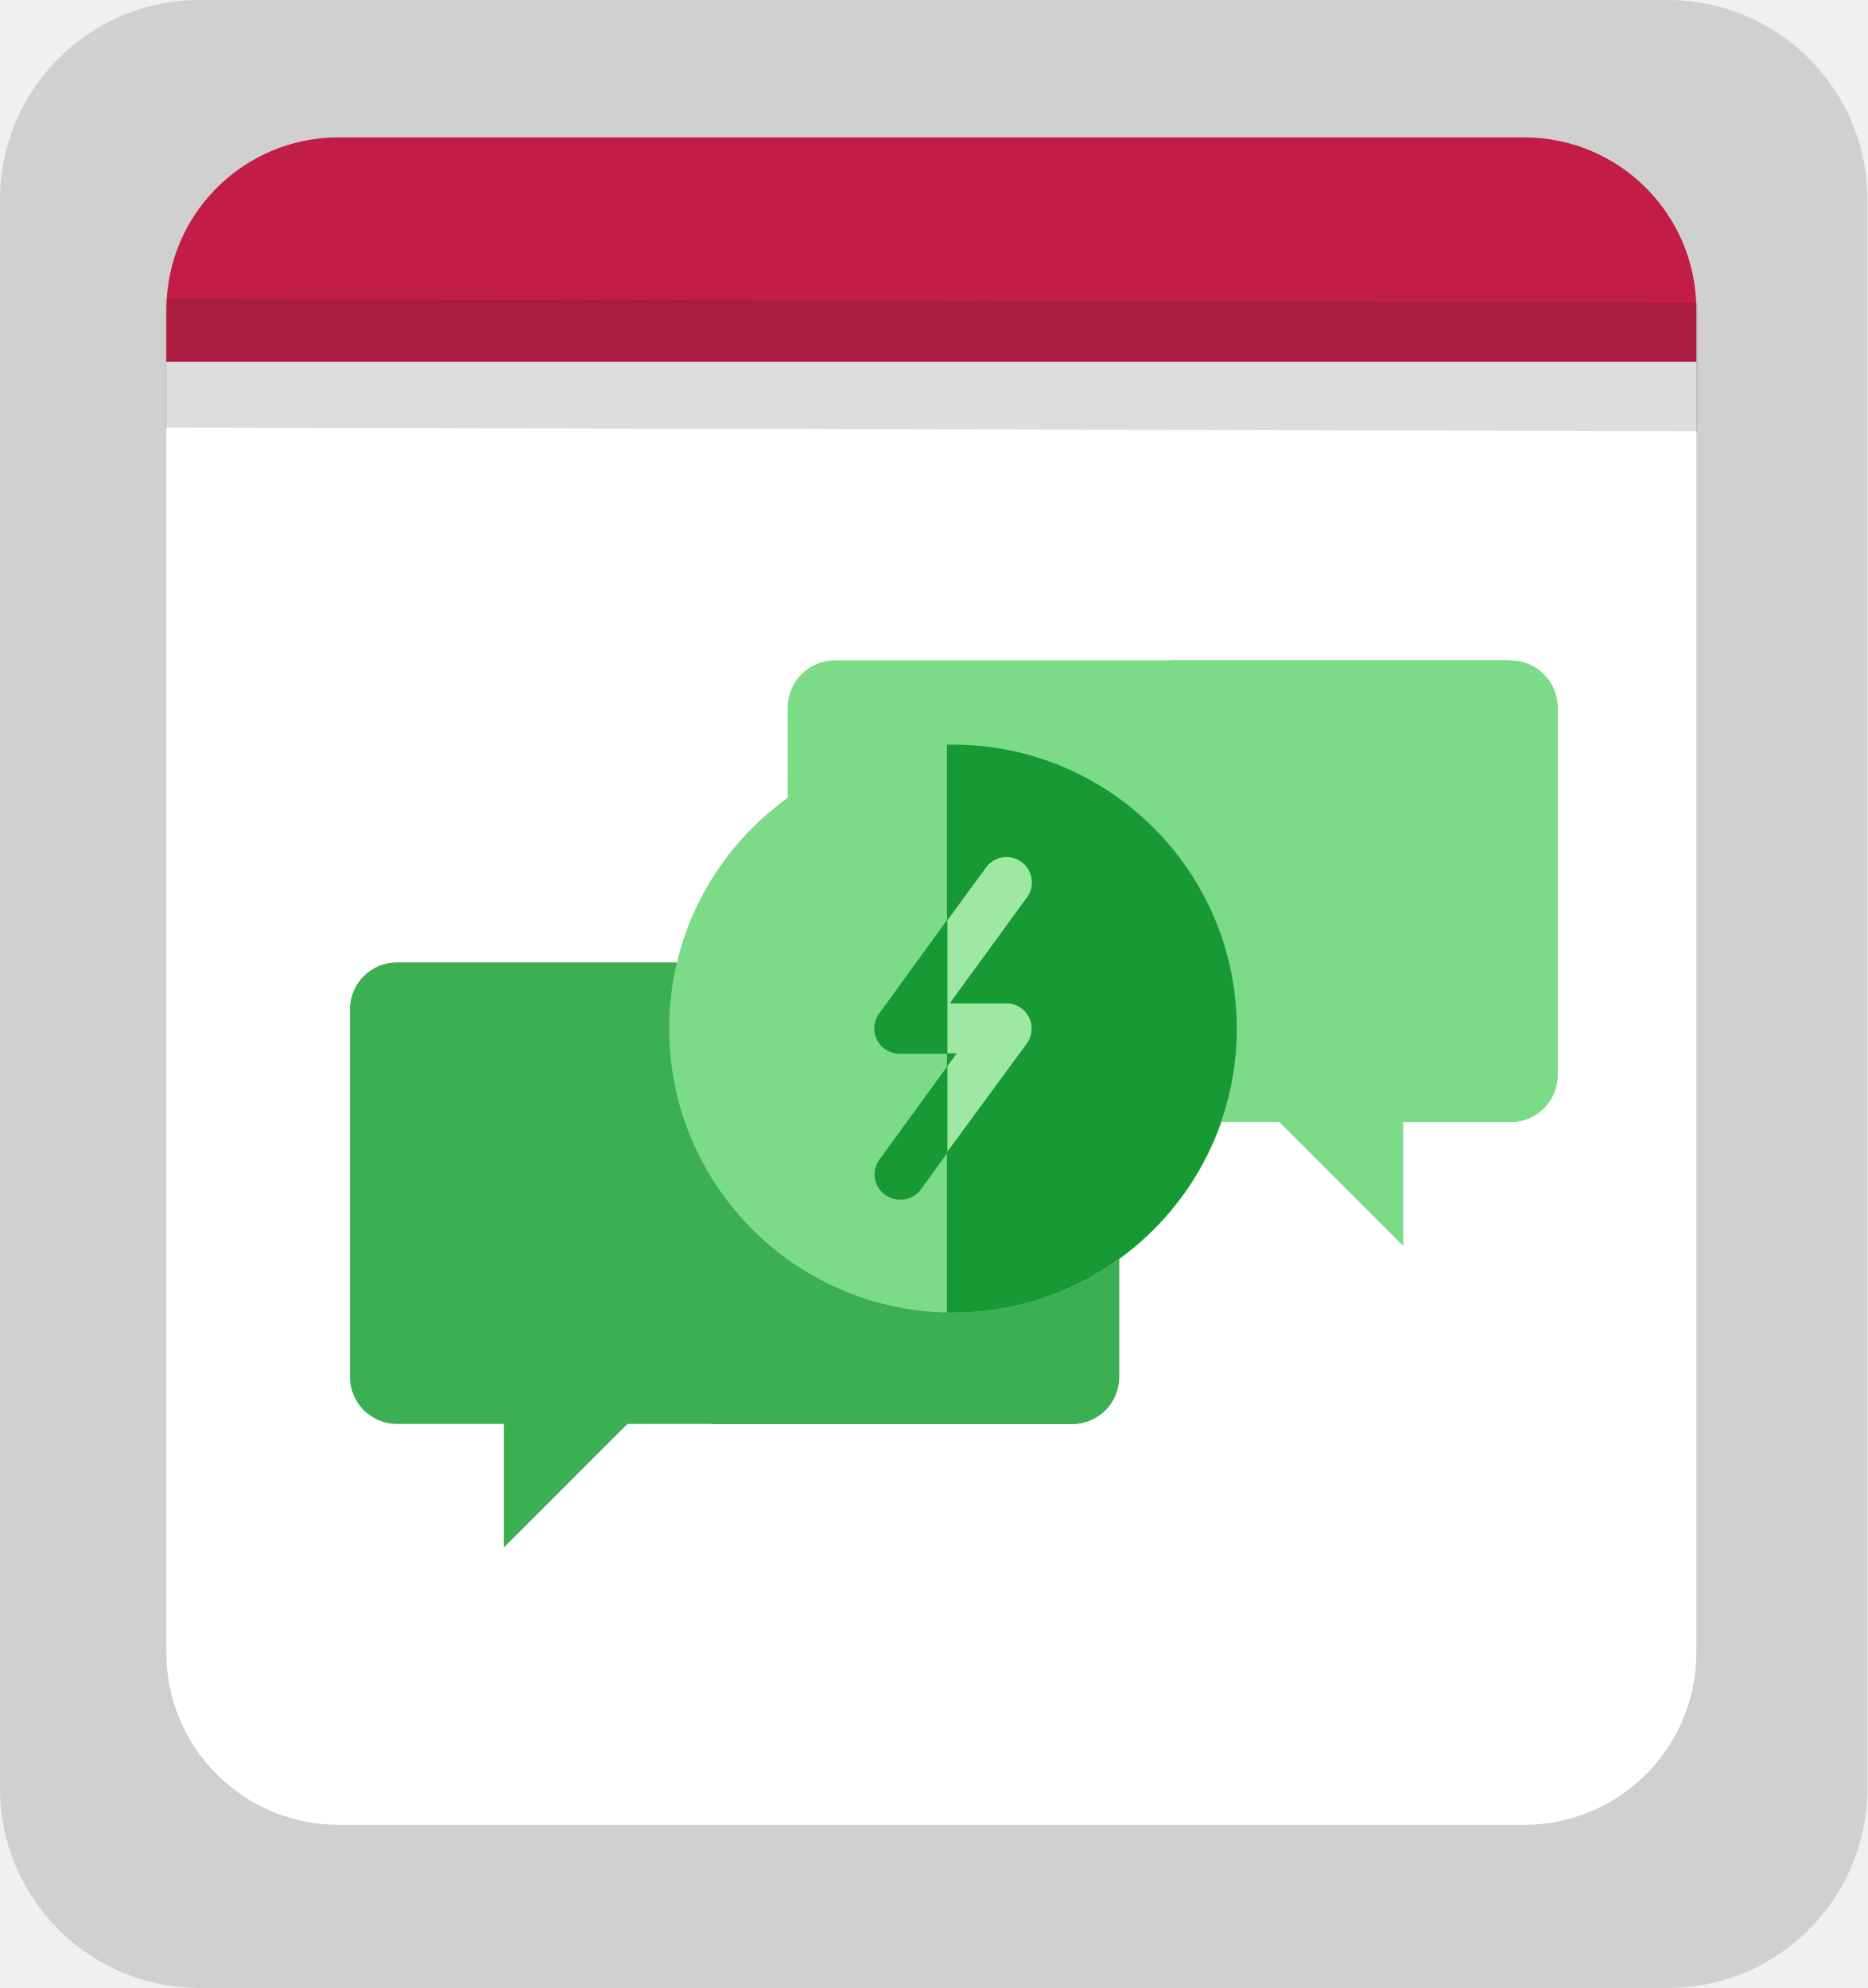
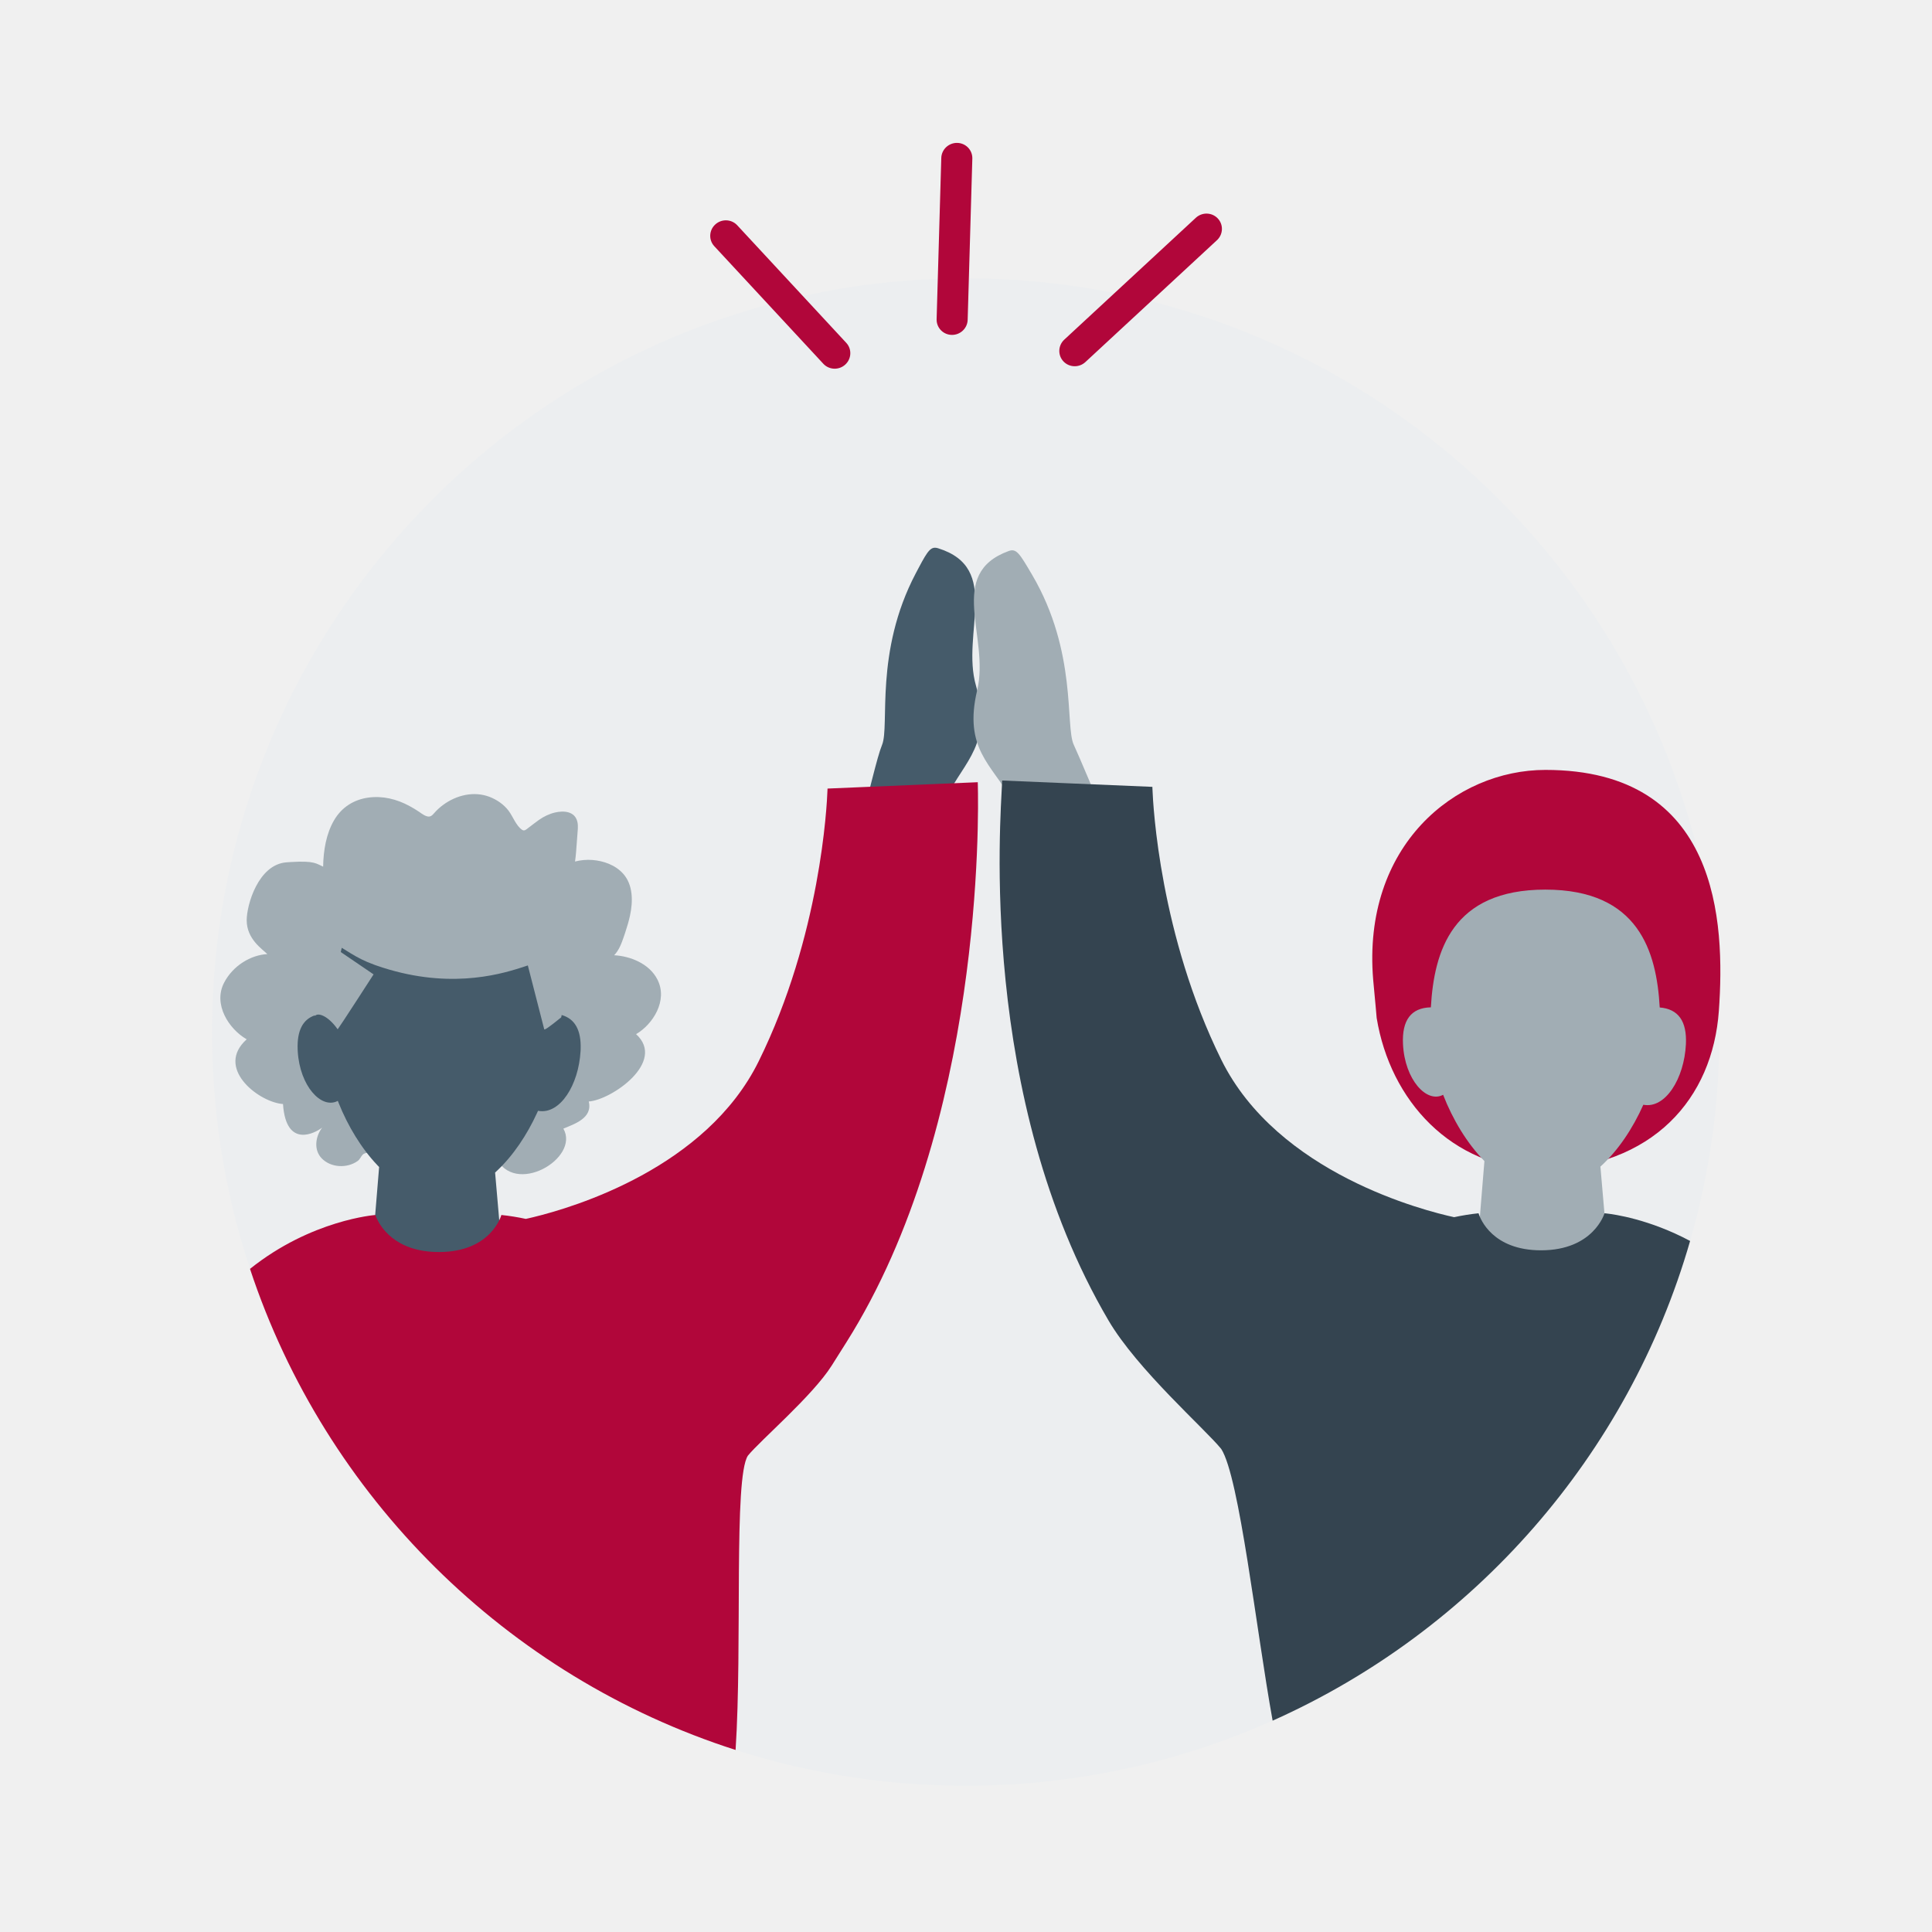
- <svg xmlns="http://www.w3.org/2000/svg" viewBox="0 0 123.48 131.46">
-   <rect width="123.48" height="131.46" rx="13.2" fill="#201e1d" opacity=".15" />
-   <rect x="11" y="9.08" width="101.17" height="111.59" rx="11.39" fill="#fff" />
-   <path d="M112.17 23.92v-3.46a11.39 11.39 0 00-11.38-11.38H22.38A11.39 11.39 0 0011 20.46v3.46z" fill="#c21d47" />
-   <path d="M112.24 28.52l-101.28-.25v-8.5l101.28.25v8.5z" fill="#201e1d" opacity=".15" />
-   <g fill="#7bdb86">
-     <path d="M99.85 43.67H55.2a3.11 3.11 0 00-3.11 3.11v24.3a3.11 3.11 0 003.11 3.11h29.4l8.17 8.17V74.2h7.07a3.11 3.11 0 003.15-3.11v-24.3a3.11 3.11 0 00-3.15-3.11z" />
-     <path d="M99.85 43.67H77.38V74.2h7.23l8.17 8.17V74.2h7.07a3.11 3.11 0 003.15-3.11v-24.3a3.11 3.11 0 00-3.15-3.11z" />
+ <svg xmlns="http://www.w3.org/2000/svg" width="676" height="676" viewBox="0 0 676 676">
+   <g fill="none" fill-rule="evenodd">
+     <circle fill="#ECEEF0" cx="337.914" cy="361.112" r="263.719" />
+     <path d="M171.318 278.829c2.513.97 4.954 2.615 6.659 4.88 1.517 2.021 2.601 5.226 4.698 6.636.82.55 1.42-.083 2.143-.644l.182-.136c1.216-.88 2.378-1.85 3.608-2.706 1.73-1.2 3.603-2.099 5.609-2.57 2.934-.688 6.991-.528 7.83 3.371.313 1.465.074 3.032-.029 4.509a363.304 363.304 0 01-.458 6.075 52.065 52.065 0 01-.361 3.198c1.985-.5 4.05-.697 6.074-.54 3.845.306 8.014 1.706 10.789 4.829 3.464 3.895 3.454 9.66 2.364 14.672-.434 2.007-1.032 3.97-1.67 5.907l-.489 1.45c-.79 2.322-1.702 4.763-3.375 6.476 5.52.3 12.247 2.833 15.138 8.496 3.758 7.355-1.616 15.698-7.464 19.112 10.659 9.718-8.618 23.018-16.56 23.564 1.457 5.895-5.218 7.924-8.882 9.5 5.94 10.422-17.345 24.019-23.679 9.848l-.19-.442c-1.104-2.717-2.274-4.513-3.37-5.684l-.401-.403-.02-.18-.065-.183 1.652-1.731c1.493-1.597 2.488-2.736 2.205-2.564-1.486.907-2.727 1.578-3.752 2.069l-.2.094.022-.071c.966-2.826 5.306-5.483 3.647-7.844l-.242-.291 2.948-1.29c2.802-1.256 5.618-2.774 7.384-5.549 4.132-6.487-.418-15.508-6.875-17.216-5.849-1.544-12.445 1.768-16.18 6.795-1.242-3.546-3.031-6.916-5.44-9.63l-.6-.665-.564.604c-2.545 2.822-4.438 6.319-5.75 10-3.948-5.218-10.924-8.66-17.105-7.053-6.83 1.768-11.642 11.136-7.275 17.87 2.538 3.912 7.115 5.421 10.926 7.101-2.971 3.134.728 6.01-1.061 9.91-.883 1.923-2.12 4.099-4.094 4.768-.73.247-1.588.27-2.163.872-.712.748-.88 1.583-1.794 2.224-3.637 2.565-9.314 2.368-12.536-.976-2.809-2.919-2.207-7.476.023-10.547l.187-.247-.267.215c-2.017 1.506-12.397 7.454-13.477-8.417l-.627-.063c-8.509-1.088-23.065-12.736-12.073-22.58-6.184-3.544-11.866-12.207-7.893-19.842 3.058-5.88 9.271-9.666 15.106-9.977-1.769-1.78-7.213-5.237-7.213-11.86 0-5.31 4.014-19.492 13.908-20.246l1.414-.097c8.53-.54 9.052.594 11.423 1.606.096-5.61 1.043-11.48 3.85-16.27 2.699-4.61 7.005-7.195 11.906-7.88 5.032-.7 10.001.493 14.506 2.964 1.13.618 2.245 1.266 3.315 2l.776.544c.66.456 1.351.882 2.1 1.06 1.172.28 1.752-.408 2.514-1.273a19.141 19.141 0 012.962-2.706c4.703-3.506 10.875-4.948 16.326-2.846zm-2.583 119.72l.52-.535.229.213.009.049c.066 1.7-3.332 3.358-1.62 3.95.447.155-2.3.739-4.153 1.29l-.3.09.06-.047c1.312-1.071 3.364-3.075 5.255-5.01zm.569-2.817l-.078.285c-.116.493-.119.99.043 1.495l.13.352-.143.15-.053-.046c-.805-.704-1.547-1.08-2.159-1.264l-.114-.032.126-.037.6-.206a19.4 19.4 0 001.517-.634l.13-.063zM129.69 350.62c8.068 1.85 16.406 2.61 24.404 4.789l.36.11c7.398-1.994 15.093-2.735 22.543-4.473-7.884-.012-15.786.84-23.66.076-.094-.009-.13-.113-.121-.303l1.49-.118c-8.327.792-16.68-.092-25.016-.08z" fill="#A1ADB4" />
+     <path d="M119.574 331.632l.679.411 2.53 1.562c2.223 1.352 4.612 2.672 8.308 4.005l.538.191c24.153 8.44 42.344 3.464 50.673.781l2.386-.78 5.734 22.338c.062.378 1.856-.866 5.385-3.726l.55-.447.172-.816c4.662 1.33 6.872 5.332 6.633 12.01l-.016.388-.02.37c-.701 11.706-7.113 22-14.635 20.787l-.238-.042-.317.703c-3.53 7.72-8.39 15.016-14.16 20.398l-.543.499 5.585 64.392h-51.617l5.452-66.325-.523-.539c-5.712-5.98-10.408-13.804-13.63-21.849l-.297-.754-.175.09c-5.68 2.784-13.108-5.329-13.844-17.353l-.02-.377-.017-.387c-.236-6.505 1.773-10.472 6.031-11.902l.02.224c1.034-1.283 4.48-.117 7.746 4.382l.196.274.022-.02.096-.122c.534-.72 2.778-4.124 6.731-10.217l5.725-8.85-11.478-7.813.338-1.486zM328.258 191.84c22.324 6.966 7.926 29.627 13.24 48.103 5.828 20.237-4 26.318-10.107 38.581-2.714 5.45 17.431 59.007-32.576 141.56l-28.48-33.328c28.48-79.99 34.592-117.082 38.303-126.15 2.721-6.652-2.754-32.373 11.769-59.971l1.114-2.11c3.219-6.056 4.258-7.457 6.737-6.685z" fill="#455B6A" />
+     <path d="M289.549 275.916l52.563-2.22.026.851c.28 10.66 1.896 119.158-45.958 195.065l-5.18 8.213c-6.725 10.632-25.006 26.172-29.325 31.518-5.03 7.768-1.899 66.428-4.298 102.96-80.096-25.655-143.523-88.559-169.902-168.327 21.491-17.206 43.877-18.856 43.877-18.856l.043.134.1.28.156.39c1.184 2.828 6.276 12.156 21.913 12.156 18.432 0 21.86-12.96 21.86-12.96a79.86 79.86 0 018.55 1.367l1.017-.226.772-.179.84-.2c14.373-3.482 60.479-17.285 78.854-54.527 21.67-43.924 23.887-89.6 24.075-94.924l.016-.515zm251.202-6.528c60.674 0 62.894 53.07 60.674 84.287-2.177 30.634-22.891 54.82-62.375 55.713-31.315-.884-52.605-24.247-57.361-53.224l-.307-3.533-.909-9.79c-3.914-46.963 28.76-73.453 60.278-73.453zM257.77 78.633l.182.187 38.151 41.139c2.023 2.18 1.867 5.588-.35 7.61-2.15 1.964-5.45 1.9-7.492-.1l-.182-.187-38.151-41.138c-2.023-2.181-1.867-5.589.35-7.611 2.15-1.963 5.45-1.9 7.492.1zm168.329-2.2c1.98 2.102 1.914 5.375-.104 7.43l-.189.183-46.033 42.637c-2.2 2.038-5.638 1.935-7.677-.231-1.98-2.103-1.914-5.376.104-7.43l.189-.184 46.033-42.637c2.2-2.038 5.638-1.935 7.677.232zM334.94 50c2.91.06 5.22 2.38 5.275 5.236v.262l-1.632 56.41c-.087 2.973-2.587 5.333-5.587 5.271-2.91-.06-5.22-2.38-5.275-5.236v-.261l1.632-56.41c.087-2.974 2.587-5.334 5.587-5.272z" fill="#B1063A" />
+     <path d="M540.694 311.272c32.645 0 38.93 21.585 40.038 41.24 6.503.518 9.554 4.808 9.16 12.871-.59 12.012-7.19 22.657-14.894 21.164-3.661 8.242-8.836 16.052-15.02 21.647l5.582 64.542h-51.616l5.451-66.478c-6.13-6.242-11.129-14.621-14.452-23.194-5.759 3.077-13.428-5.299-14.038-17.68-.417-8.456 2.837-12.763 9.751-12.922 1.117-19.64 7.42-41.19 40.038-41.19zM361.187 201.215c15.773 26.88 11.483 52.833 14.507 59.35 4.122 8.883 17.942 43.489 59.4 136.354l-40.245-10.543c-53.74-80.104-38.1-101.522-41.06-106.839-6.667-11.962-16.762-17.573-11.87-38.065 4.463-18.702-10.958-40.661 11.02-48.674 2.703-.984 3.763.778 8.248 8.417z" fill="#A1ADB4" />
+     <path d="M350.65 273.098l52.564 2.22.022.698c.23 6.112 2.63 51.284 24.069 94.74 19.724 39.978 71.4 52.944 81.485 55.13a80.314 80.314 0 018.55-1.367l.072.236c.572 1.755 4.828 12.724 21.786 12.724 18.432 0 22.214-12.96 22.214-12.96l.572.056c2.752.297 15.077 1.996 29.379 9.63-21.61 75.097-75.696 136.437-146.073 167.848-5.753-31.706-11.609-85.22-17.985-95.069-5.657-7.002-29.315-27.717-39.444-44.959-45.842-78.031-37.725-175.96-37.251-187.967l.04-.96z" fill="#344450" />
  </g>
-   <g fill="#3caf52">
-     <path d="M26.24 63.64H70.9a3.11 3.11 0 013.1 3.11v24.3a3.11 3.11 0 01-3.11 3.11h-29.4l-8.17 8.17v-8.17h-7.07a3.11 3.11 0 01-3.11-3.11v-24.3a3.11 3.11 0 013.11-3.11z" />
-     <path d="M70.9 63.64H47v30.53h23.9a3.11 3.11 0 003.1-3.11v-24.3a3.11 3.11 0 00-3.1-3.11z" />
-   </g>
-   <circle cx="63.03" cy="68.02" r="18.78" fill="#7bdb86" />
-   <g fill="#179933">
-     <path d="M63 49.24h-.38V86.8H63a18.78 18.78 0 100-37.56z" />
-     <path d="M59.5 79.33a1.67 1.67 0 01-1.35-2.65l5.1-7H59.5A1.67 1.67 0 0158.15 67l7-9.64a1.67 1.67 0 112.69 2l-5.1 7h3.76A1.67 1.67 0 0167.9 69l-7 9.64a1.66 1.66 0 01-1.4.69z" />
-   </g>
-   <path d="M66.55 66.35H62.8l5.1-7a1.67 1.67 0 10-2.69-2l-2.56 3.5v8.8h.62l-.62.84v5.66L67.9 69a1.67 1.67 0 00-1.35-2.65z" fill="#9ee8a4" />
</svg>
